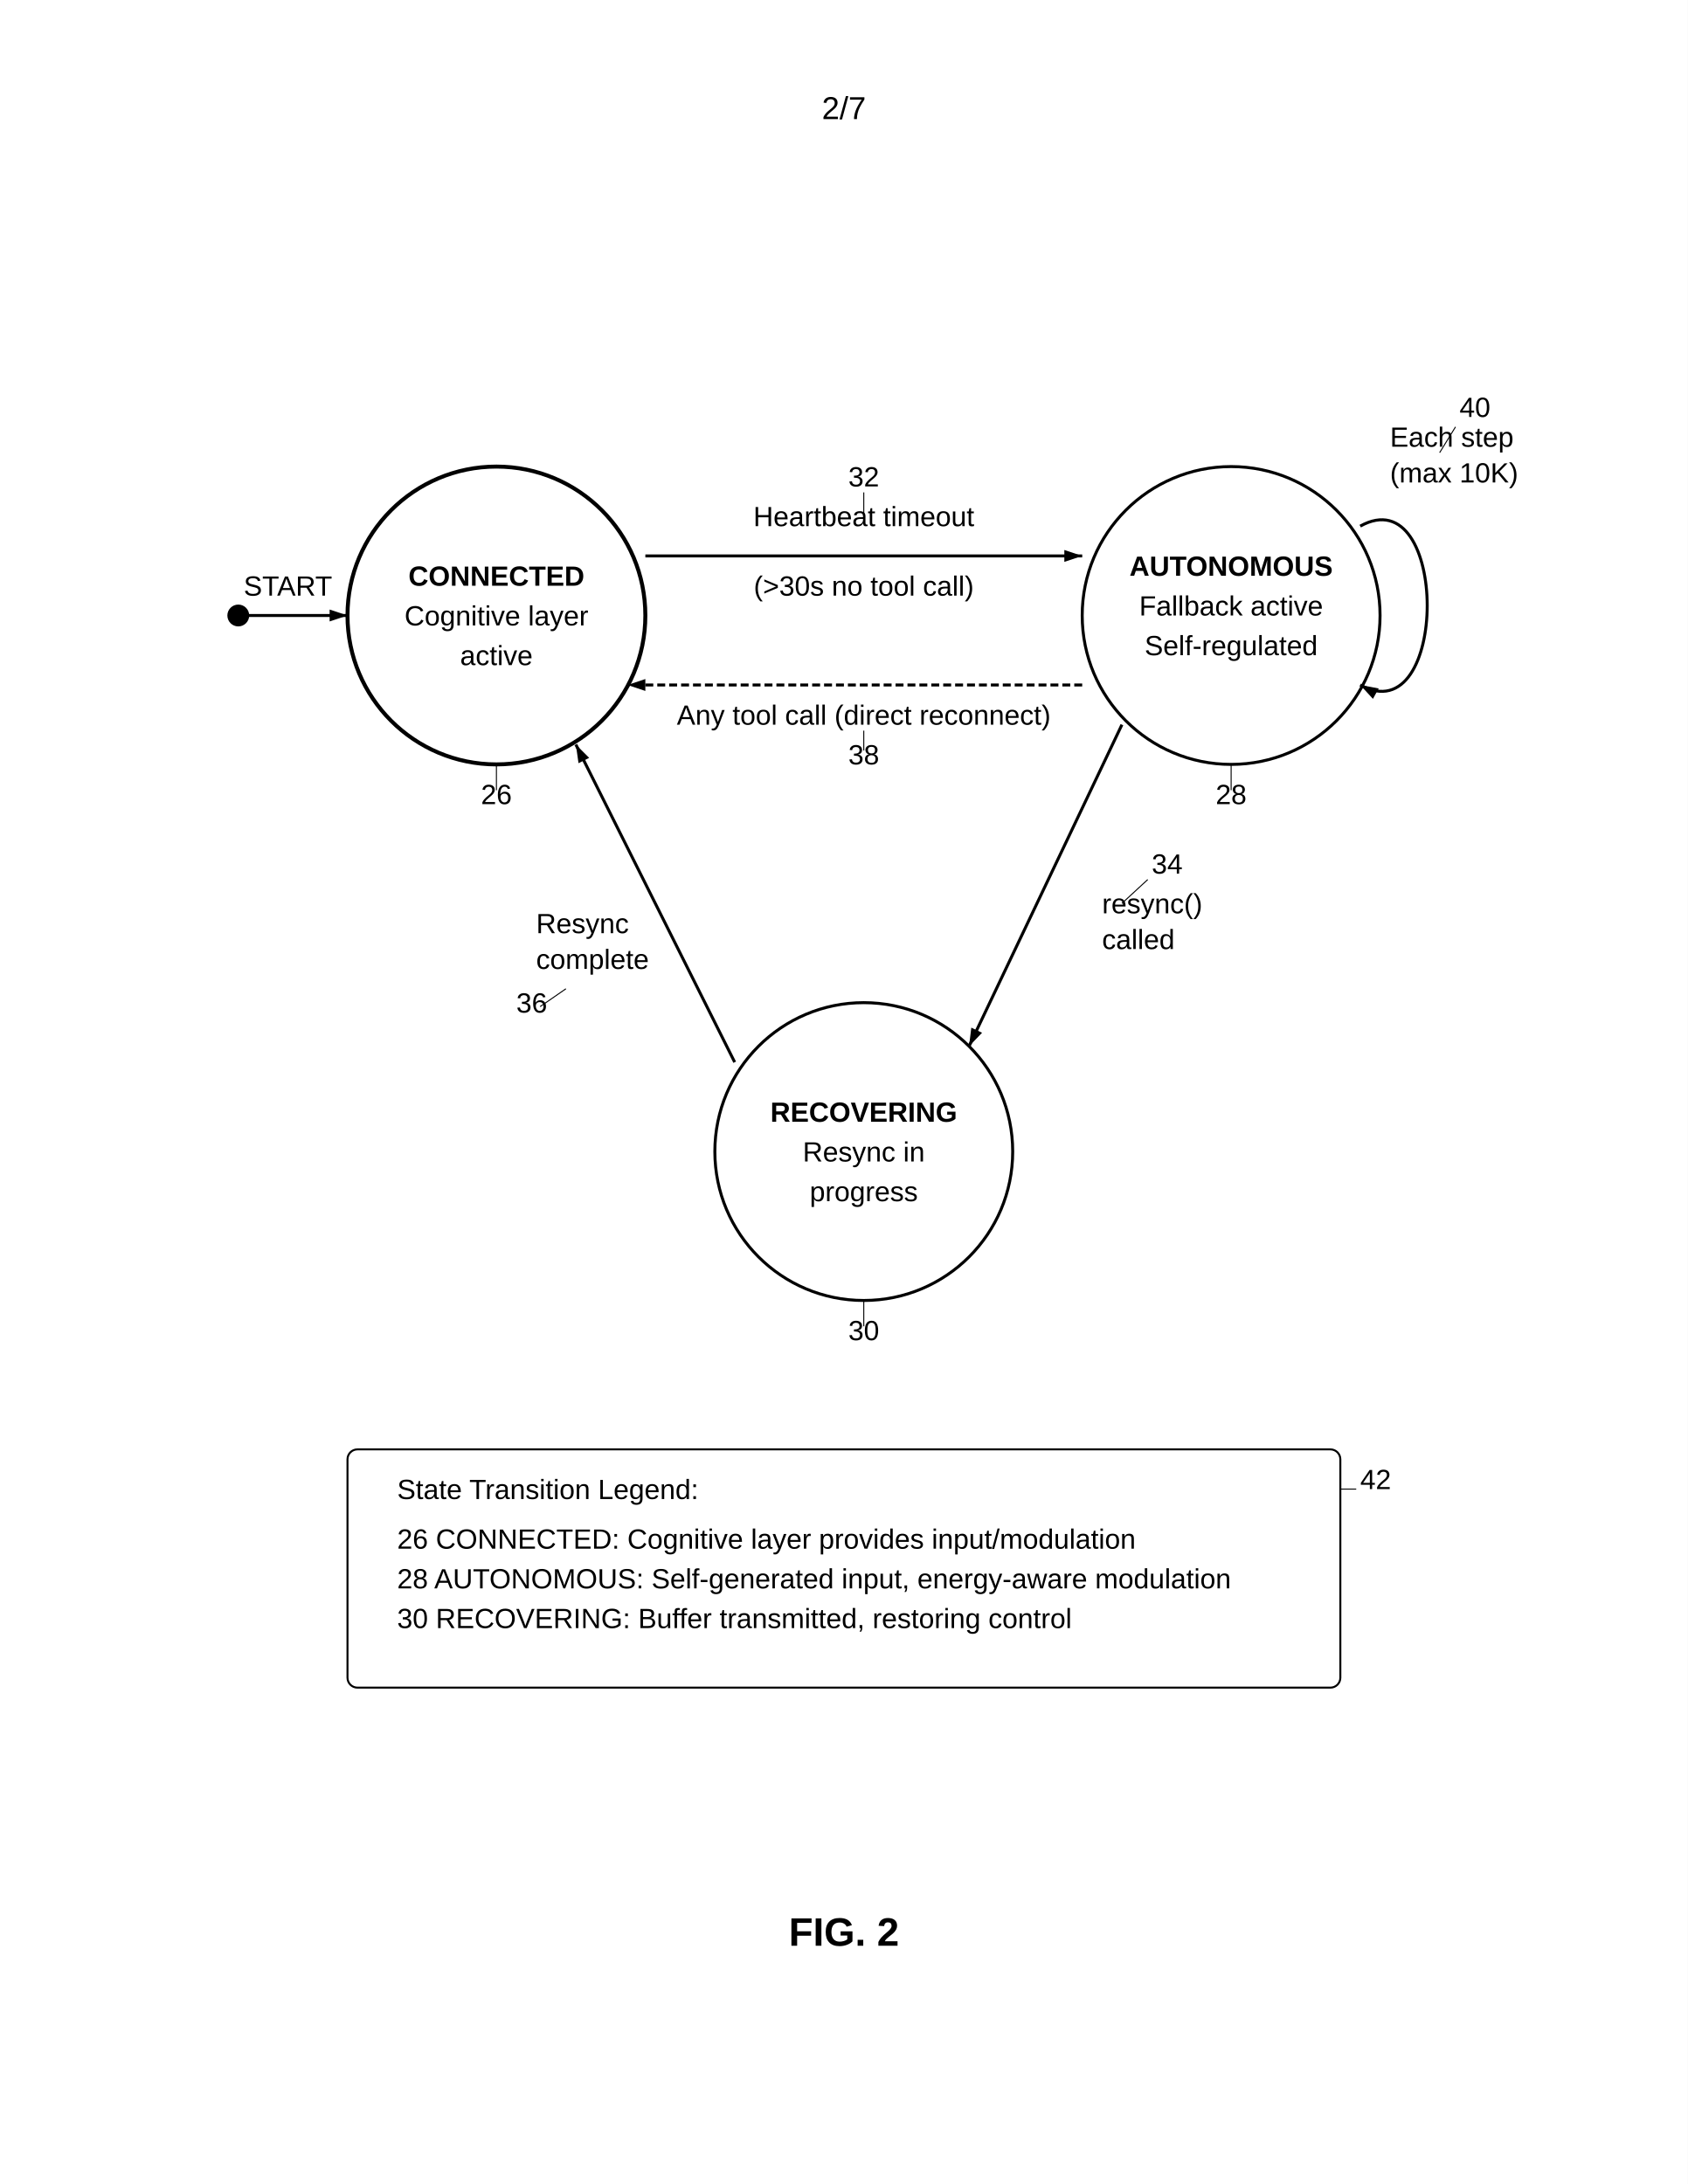
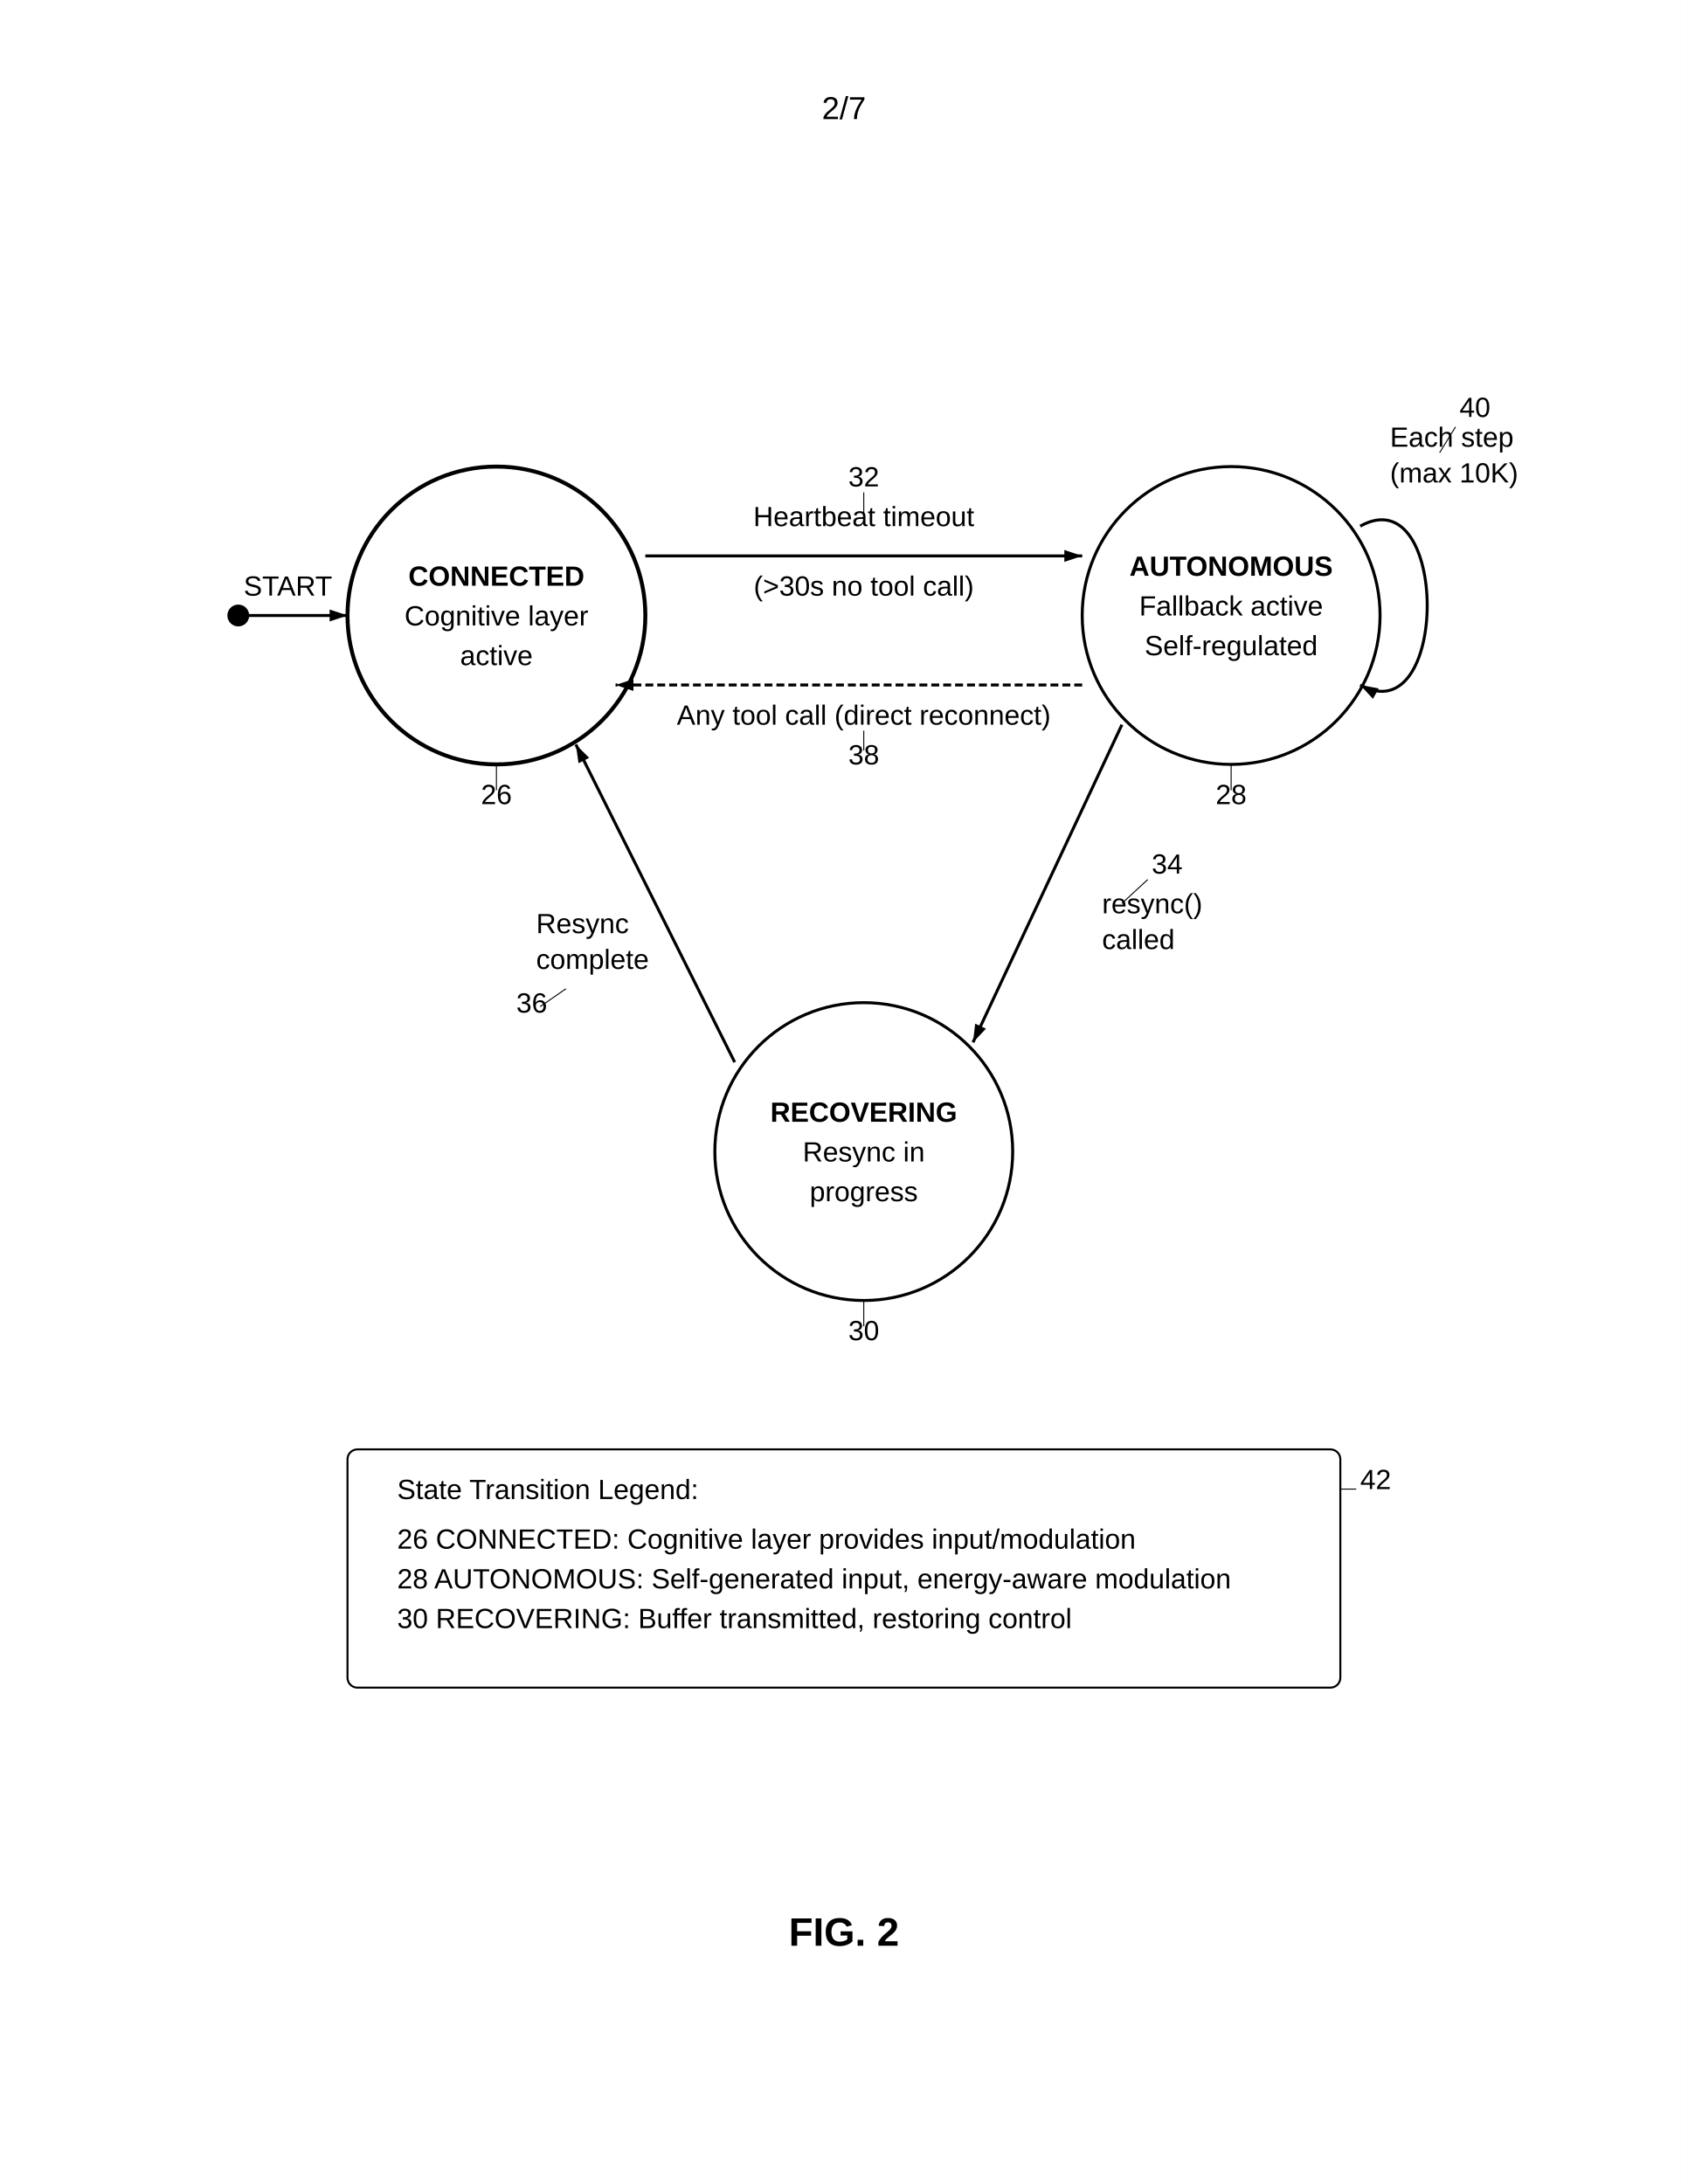
<svg xmlns="http://www.w3.org/2000/svg" width="8.5in" height="11in" viewBox="0 0 850 1100">
  <defs>
    <marker id="ah" markerWidth="6" markerHeight="4" refX="6" refY="2" orient="auto">
      <polygon points="0 0, 6 2, 0 4" fill="black" />
    </marker>
  </defs>
  <rect width="100%" height="100%" fill="white" />
  <text x="425" y="60" font-family="Arial, sans-serif" font-size="16" text-anchor="middle" fill="black">2/7</text>
  <circle cx="250" cy="310" r="75" fill="none" stroke="black" stroke-width="2" />
  <text x="250" y="295" font-family="Arial, sans-serif" font-size="14" font-weight="bold" text-anchor="middle" fill="black">CONNECTED</text>
  <text x="250" y="315" font-family="Arial, sans-serif" font-size="14" text-anchor="middle" fill="black">Cognitive layer</text>
  <text x="250" y="335" font-family="Arial, sans-serif" font-size="14" text-anchor="middle" fill="black">active</text>
  <text x="250" y="405" font-family="Arial, sans-serif" font-size="14" text-anchor="middle" fill="black">26</text>
  <line x1="250" y1="398" x2="250" y2="385" stroke="black" stroke-width="0.5" />
  <circle cx="120" cy="310" r="5" fill="black" stroke="black" stroke-width="1" />
  <line x1="125" y1="310" x2="175" y2="310" stroke="black" stroke-width="1.5" marker-end="url(#ah)" />
  <text x="145" y="300" font-family="Arial" font-size="14" text-anchor="middle" fill="black">START</text>
  <circle cx="620" cy="310" r="75" fill="none" stroke="black" stroke-width="1.5" />
  <text x="620" y="290" font-family="Arial, sans-serif" font-size="14" font-weight="bold" text-anchor="middle" fill="black">AUTONOMOUS</text>
  <text x="620" y="310" font-family="Arial, sans-serif" font-size="14" text-anchor="middle" fill="black">Fallback active</text>
  <text x="620" y="330" font-family="Arial, sans-serif" font-size="14" text-anchor="middle" fill="black">Self-regulated</text>
  <text x="620" y="405" font-family="Arial, sans-serif" font-size="14" text-anchor="middle" fill="black">28</text>
  <line x1="620" y1="398" x2="620" y2="385" stroke="black" stroke-width="0.5" />
  <circle cx="435" cy="580" r="75" fill="none" stroke="black" stroke-width="1.5" />
  <text x="435" y="565" font-family="Arial, sans-serif" font-size="14" font-weight="bold" text-anchor="middle" fill="black">RECOVERING</text>
  <text x="435" y="585" font-family="Arial, sans-serif" font-size="14" text-anchor="middle" fill="black">Resync in</text>
  <text x="435" y="605" font-family="Arial, sans-serif" font-size="14" text-anchor="middle" fill="black">progress</text>
  <text x="435" y="675" font-family="Arial, sans-serif" font-size="14" text-anchor="middle" fill="black">30</text>
  <line x1="435" y1="668" x2="435" y2="655" stroke="black" stroke-width="0.5" />
  <line x1="325" y1="280" x2="545" y2="280" stroke="black" stroke-width="1.5" marker-end="url(#ah)" />
  <text x="435" y="265" font-family="Arial, sans-serif" font-size="14" text-anchor="middle" fill="black">Heartbeat timeout</text>
  <text x="435" y="300" font-family="Arial, sans-serif" font-size="14" text-anchor="middle" fill="black">(&gt;30s no tool call)</text>
  <text x="435" y="245" font-family="Arial, sans-serif" font-size="14" text-anchor="middle" fill="black">32</text>
  <line x1="435" y1="248" x2="435" y2="260" stroke="black" stroke-width="0.5" />
-   <line x1="565" y1="365" x2="488" y2="527" stroke="black" stroke-width="1.5" fill="none" marker-end="url(#ah)" />
+   <line x1="565" y1="365" x2="490" y2="525" stroke="black" stroke-width="1.5" fill="none" marker-end="url(#ah)" />
  <text x="555" y="460" font-family="Arial, sans-serif" font-size="14" fill="black">resync()</text>
  <text x="555" y="478" font-family="Arial, sans-serif" font-size="14" fill="black">called</text>
  <text x="580" y="440" font-family="Arial, sans-serif" font-size="14" fill="black">34</text>
  <line x1="578" y1="443" x2="565" y2="455" stroke="black" stroke-width="0.5" />
  <line x1="370" y1="535" x2="290" y2="375" stroke="black" stroke-width="1.5" fill="none" marker-end="url(#ah)" />
  <text x="270" y="470" font-family="Arial, sans-serif" font-size="14" fill="black">Resync</text>
  <text x="270" y="488" font-family="Arial, sans-serif" font-size="14" fill="black">complete</text>
  <text x="260" y="510" font-family="Arial, sans-serif" font-size="14" fill="black">36</text>
  <line x1="272" y1="507" x2="285" y2="498" stroke="black" stroke-width="0.5" />
-   <line x1="545" y1="345" x2="316" y2="345" stroke="black" stroke-width="1.5" stroke-dasharray="4,2" marker-end="url(#ah)" />
+   <line x1="545" y1="345" x2="310" y2="345" stroke="black" stroke-width="1.5" stroke-dasharray="4,2" marker-end="url(#ah)" />
  <text x="435" y="365" font-family="Arial, sans-serif" font-size="14" text-anchor="middle" fill="black">Any tool call (direct reconnect)</text>
  <text x="435" y="385" font-family="Arial, sans-serif" font-size="14" text-anchor="middle" fill="black">38</text>
  <line x1="435" y1="378" x2="435" y2="368" stroke="black" stroke-width="0.5" />
  <path d="M685 265 C730 240, 730 370, 685 345" fill="none" stroke="black" stroke-width="1.5" marker-end="url(#ah)" />
  <text x="700" y="225" font-family="Arial, sans-serif" font-size="14" fill="black">Each step</text>
  <text x="700" y="243" font-family="Arial, sans-serif" font-size="14" fill="black">(max 10K)</text>
  <text x="735" y="210" font-family="Arial, sans-serif" font-size="14" fill="black">40</text>
  <line x1="733" y1="215" x2="725" y2="228" stroke="black" stroke-width="0.5" />
  <rect x="175" y="730" width="500" height="120" rx="5" fill="none" stroke="black" stroke-width="1" />
  <text x="200" y="755" font-family="Arial, sans-serif" font-size="14" fill="black">State Transition Legend:</text>
  <text x="200" y="780" font-family="Arial, sans-serif" font-size="14" fill="black">26 CONNECTED: Cognitive layer provides input/modulation</text>
  <text x="200" y="800" font-family="Arial, sans-serif" font-size="14" fill="black">28 AUTONOMOUS: Self-generated input, energy-aware modulation</text>
  <text x="200" y="820" font-family="Arial, sans-serif" font-size="14" fill="black">30 RECOVERING: Buffer transmitted, restoring control</text>
  <text x="685" y="750" font-family="Arial, sans-serif" font-size="14" fill="black">42</text>
  <line x1="683" y1="750" x2="675" y2="750" stroke="black" stroke-width="0.5" />
  <text x="425" y="980" font-family="Arial, sans-serif" font-size="20" font-weight="bold" text-anchor="middle" fill="black">FIG. 2</text>
</svg>
